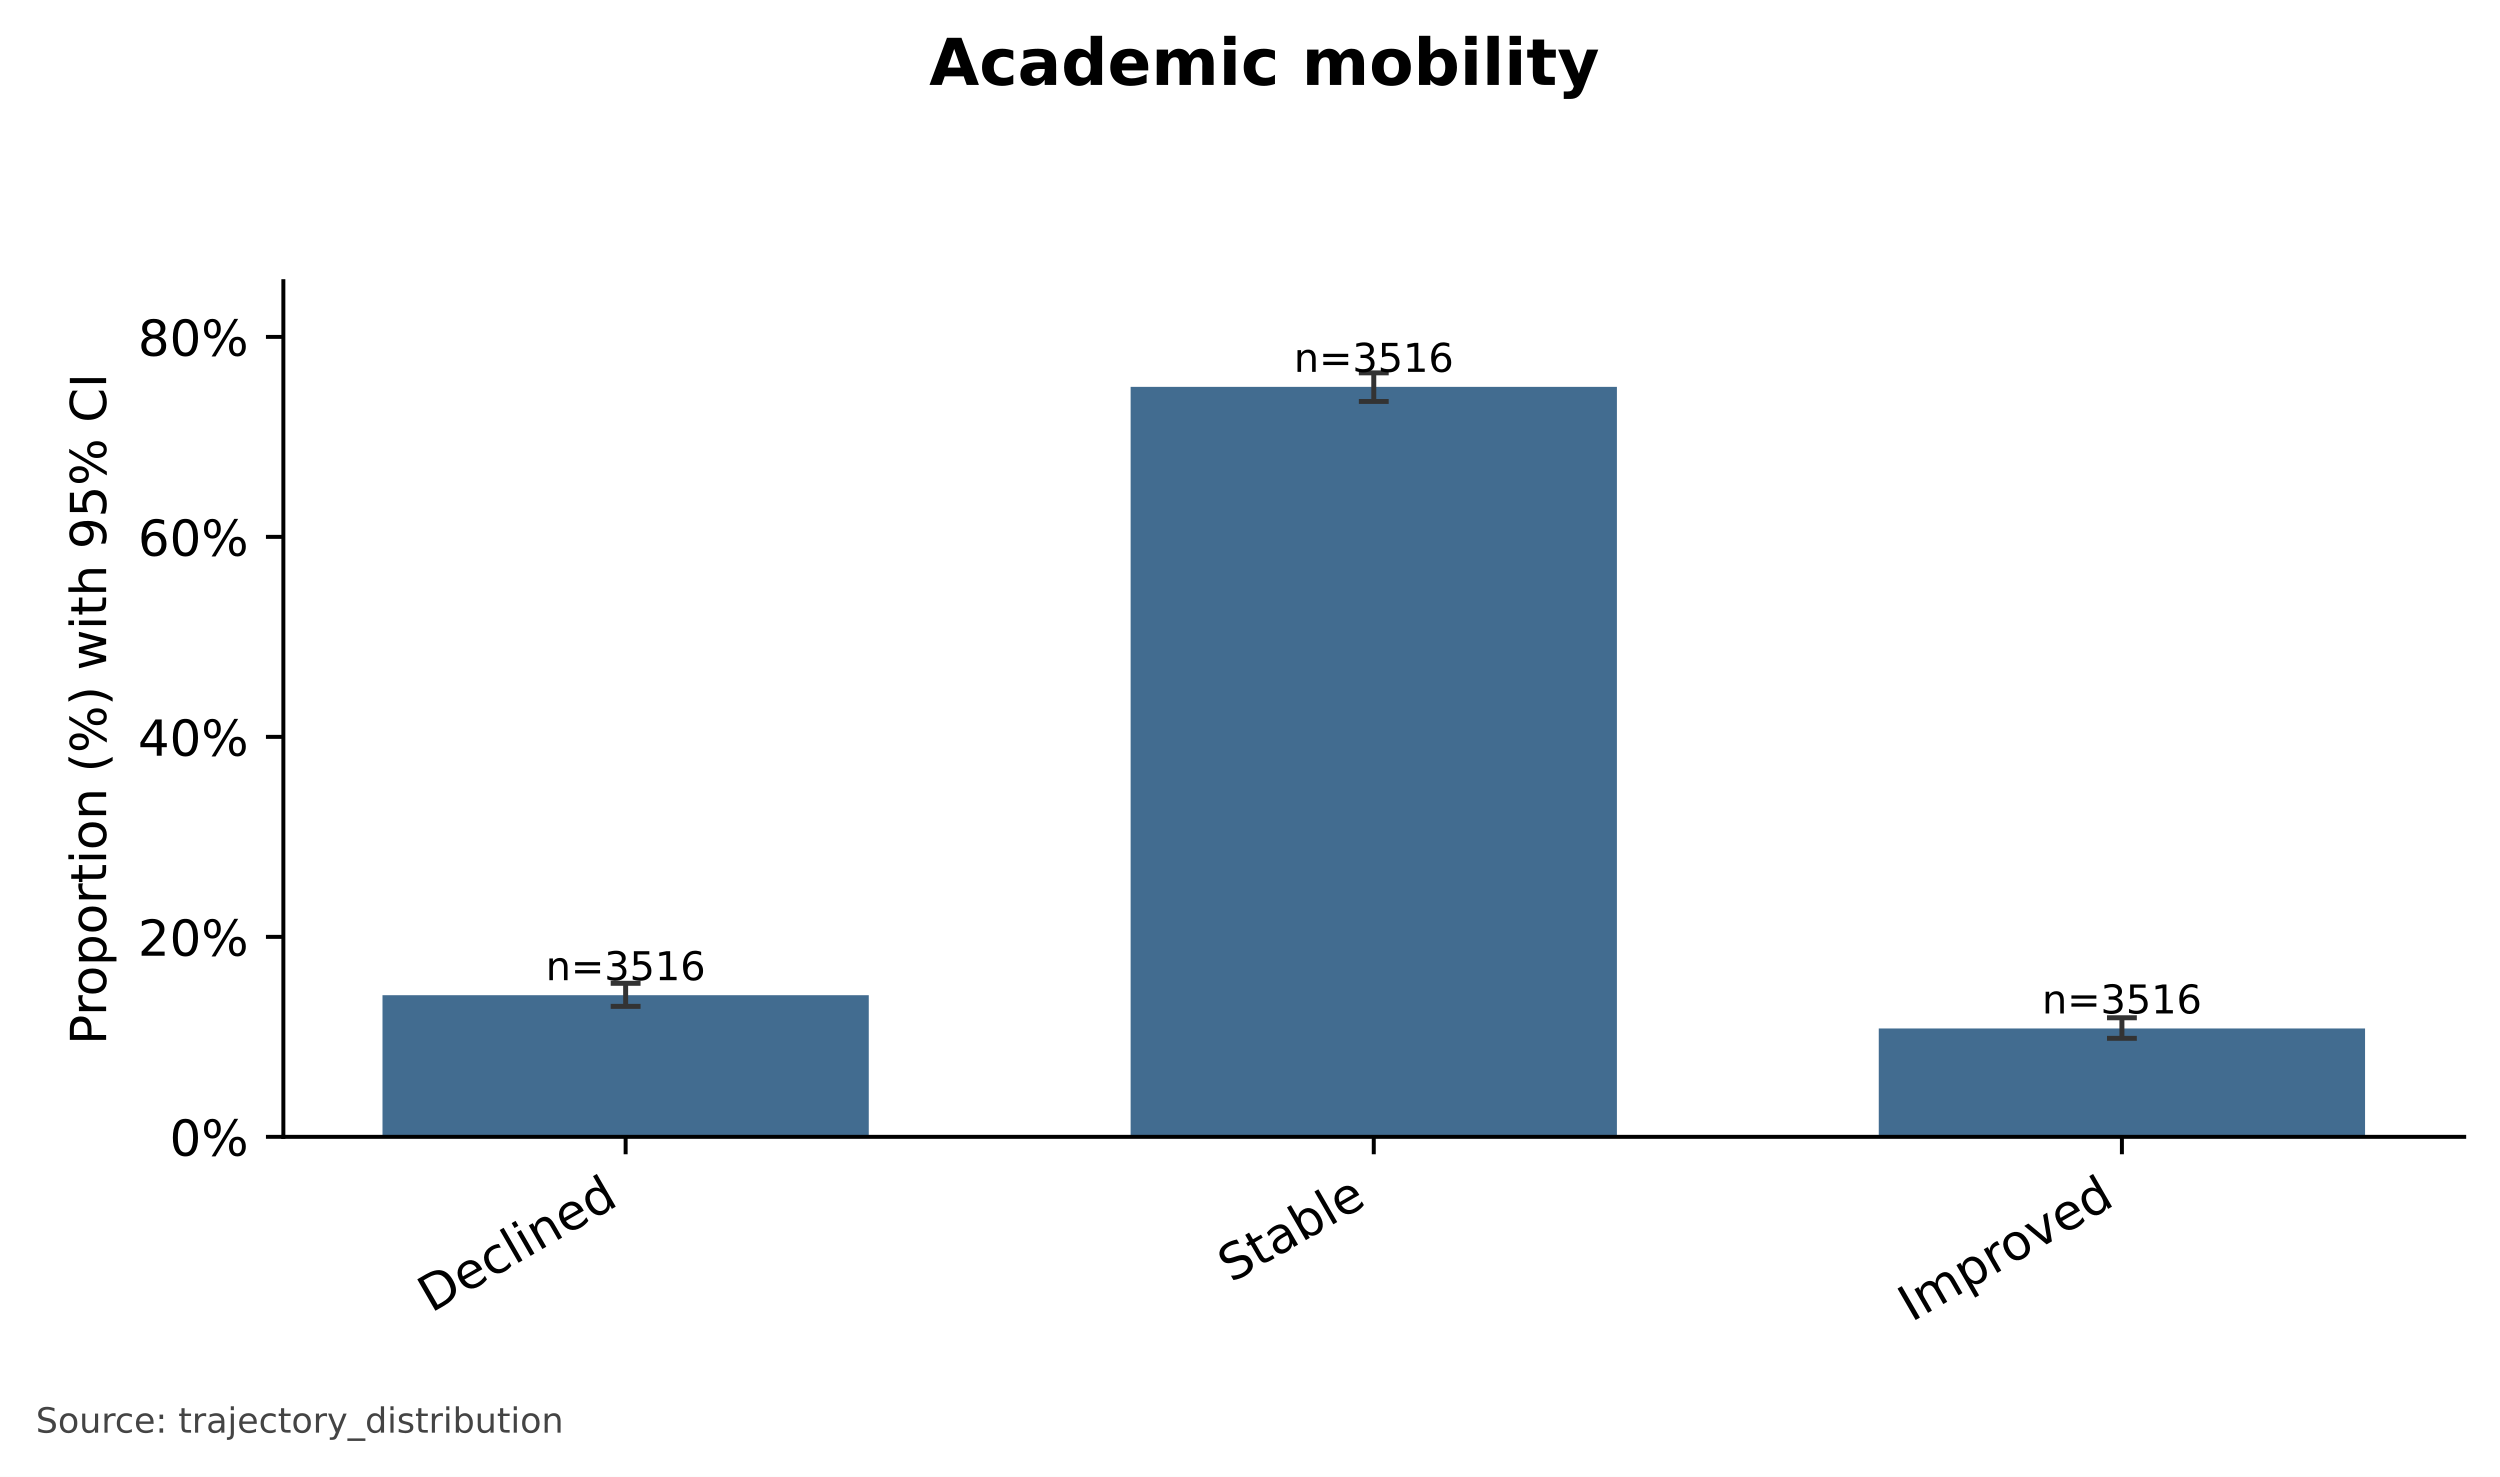
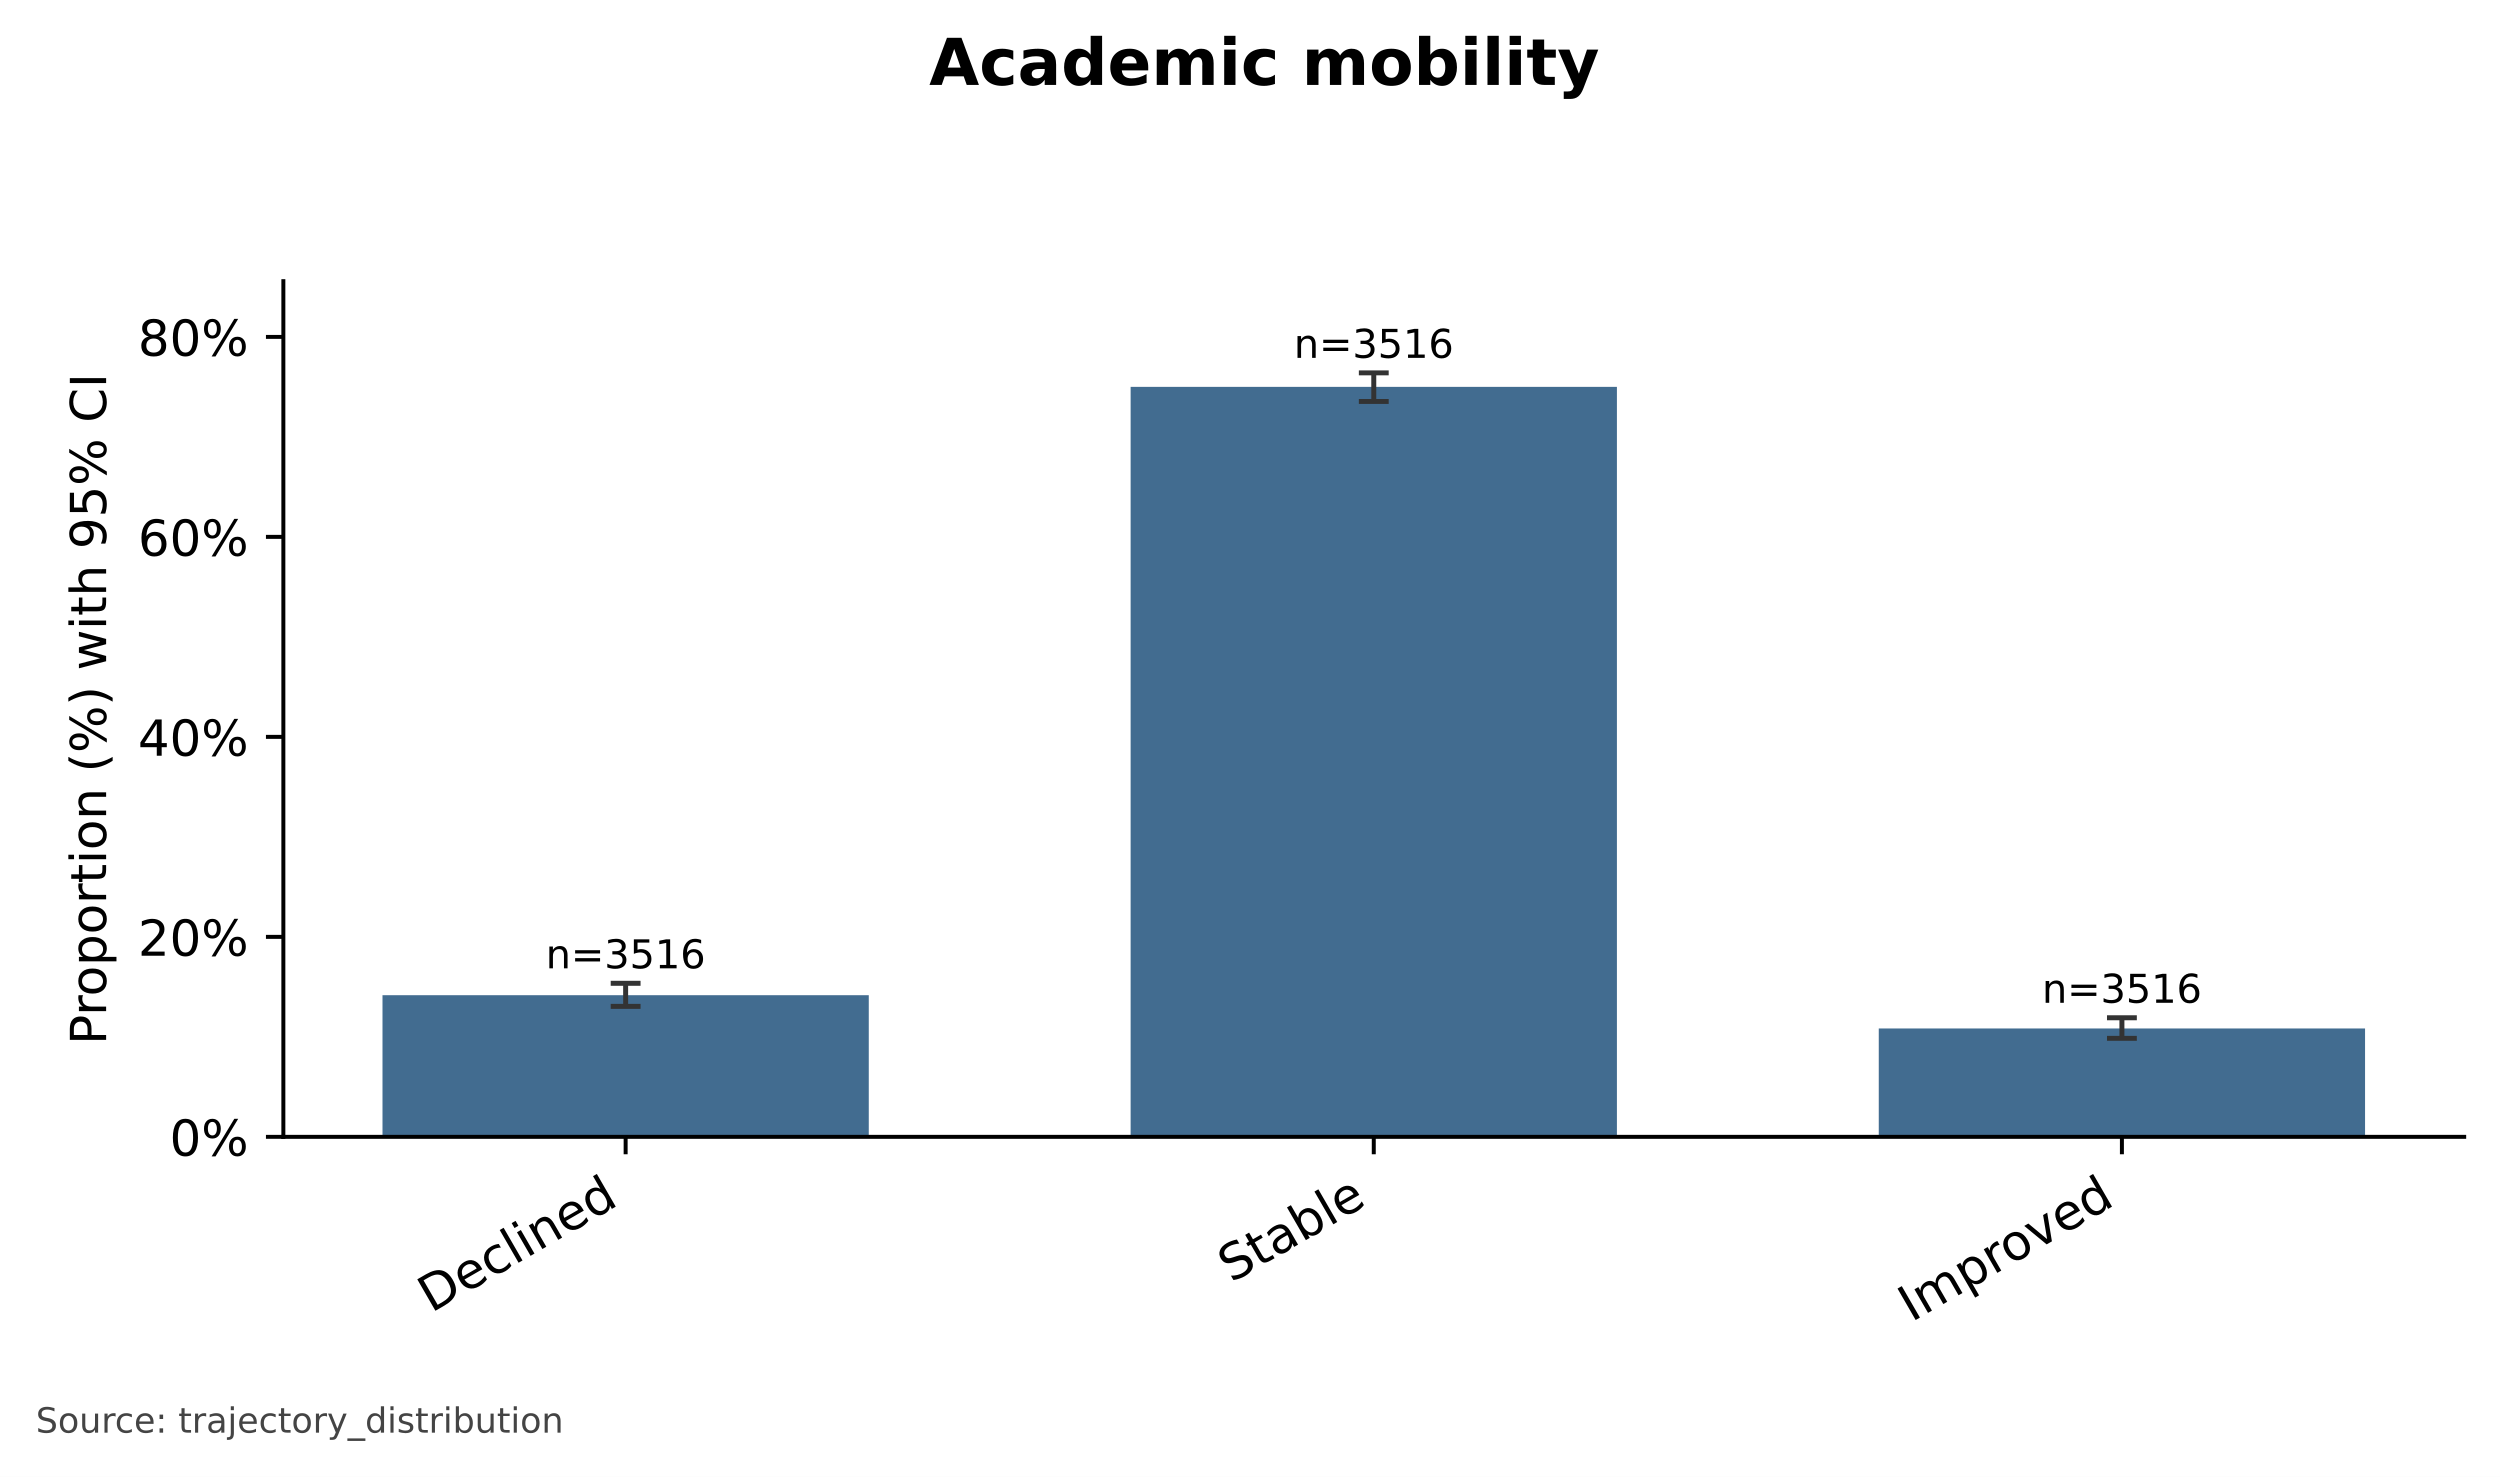
<svg xmlns="http://www.w3.org/2000/svg" xmlns:xlink="http://www.w3.org/1999/xlink" width="502.56pt" height="296.882pt" viewBox="0 0 502.56 296.882" version="1.1">
  <defs>
    <style type="text/css">*{stroke-linejoin: round; stroke-linecap: butt}</style>
  </defs>
  <g id="figure_1">
    <g id="patch_1">
      <path d="M 0 296.882  L 502.56 296.882  L 502.56 0  L 0 0  z " style="fill: #ffffff" />
    </g>
    <g id="axes_1">
      <g id="patch_2">
        <path d="M 56.962 228.532  L 495.36 228.532  L 495.36 56.523  L 56.962 56.523  z " style="fill: #ffffff" />
      </g>
      <g id="patch_3">
        <path d="M 76.89 228.532  L 174.645 228.532  L 174.645 200.061  L 76.89 200.061  z " clip-path="url(#pa52e8bbb3b)" style="fill: #426c90" />
      </g>
      <g id="patch_4">
        <path d="M 227.283 228.532  L 325.039 228.532  L 325.039 77.774  L 227.283 77.774  z " clip-path="url(#pa52e8bbb3b)" style="fill: #426c90" />
      </g>
      <g id="patch_5">
        <path d="M 377.677 228.532  L 475.433 228.532  L 475.433 206.75  L 377.677 206.75  z " clip-path="url(#pa52e8bbb3b)" style="fill: #426c90" />
      </g>
      <g id="matplotlib.axis_1">
        <g id="xtick_1">
          <g id="line2d_1">
            <defs>
              <path id="m413f5a0abd" d="M 0 0  L 0 3.5  " style="stroke: #000000; stroke-width: 0.8" />
            </defs>
            <g>
              <use xlink:href="#m413f5a0abd" x="125.767" y="228.532" style="stroke: #000000; stroke-width: 0.8" />
            </g>
          </g>
          <g id="text_1">
            <text style="font-size: 10px; font-family: 'DejaVu Sans'" transform="translate(86.68039 263.9862) rotate(-30)">Declined</text>
          </g>
        </g>
        <g id="xtick_2">
          <g id="line2d_2">
            <g>
              <use xlink:href="#m413f5a0abd" x="276.161" y="228.532" style="stroke: #000000; stroke-width: 0.8" />
            </g>
          </g>
          <g id="text_2">
            <text style="font-size: 10px; font-family: 'DejaVu Sans'" transform="translate(247.5273 257.951) rotate(-30)">Stable</text>
          </g>
        </g>
        <g id="xtick_3">
          <g id="line2d_3">
            <g>
              <use xlink:href="#m413f5a0abd" x="426.555" y="228.532" style="stroke: #000000; stroke-width: 0.8" />
            </g>
          </g>
          <g id="text_3">
            <text style="font-size: 10px; font-family: 'DejaVu Sans'" transform="translate(384.2446 265.8471) rotate(-30)">Improved</text>
          </g>
        </g>
      </g>
      <g id="matplotlib.axis_2">
        <g id="ytick_1">
          <g id="line2d_4">
            <defs>
              <path id="m92cae3c907" d="M 0 0  L -3.5 0  " style="stroke: #000000; stroke-width: 0.8" />
            </defs>
            <g>
              <use xlink:href="#m92cae3c907" x="56.962" y="228.532" style="stroke: #000000; stroke-width: 0.8" />
            </g>
          </g>
          <g id="text_4">
            <text style="font-size: 10px; font-family: 'DejaVu Sans'; text-anchor: end" x="49.962" y="232.331" transform="rotate(-0 49.96234 232.3312)">0%</text>
          </g>
        </g>
        <g id="ytick_2">
          <g id="line2d_5">
            <g>
              <use xlink:href="#m92cae3c907" x="56.962" y="188.33" style="stroke: #000000; stroke-width: 0.8" />
            </g>
          </g>
          <g id="text_5">
            <text style="font-size: 10px; font-family: 'DejaVu Sans'; text-anchor: end" x="49.962" y="192.129" transform="rotate(-0 49.96234 192.1289)">20%</text>
          </g>
        </g>
        <g id="ytick_3">
          <g id="line2d_6">
            <g>
              <use xlink:href="#m92cae3c907" x="56.962" y="148.128" style="stroke: #000000; stroke-width: 0.8" />
            </g>
          </g>
          <g id="text_6">
            <text style="font-size: 10px; font-family: 'DejaVu Sans'; text-anchor: end" x="49.962" y="151.927" transform="rotate(-0 49.96234 151.9266)">40%</text>
          </g>
        </g>
        <g id="ytick_4">
          <g id="line2d_7">
            <g>
              <use xlink:href="#m92cae3c907" x="56.962" y="107.925" style="stroke: #000000; stroke-width: 0.8" />
            </g>
          </g>
          <g id="text_7">
            <text style="font-size: 10px; font-family: 'DejaVu Sans'; text-anchor: end" x="49.962" y="111.724" transform="rotate(-0 49.96234 111.7243)">60%</text>
          </g>
        </g>
        <g id="ytick_5">
          <g id="line2d_8">
            <g>
              <use xlink:href="#m92cae3c907" x="56.962" y="67.723" style="stroke: #000000; stroke-width: 0.8" />
            </g>
          </g>
          <g id="text_8">
            <text style="font-size: 10px; font-family: 'DejaVu Sans'; text-anchor: end" x="49.962" y="71.522" transform="rotate(-0 49.96234 71.52201)">80%</text>
          </g>
        </g>
        <g id="text_9">
          <text style="font-size: 10px; font-family: 'DejaVu Sans'; text-anchor: middle" x="21.333" y="142.528" transform="rotate(-90 21.33344 142.5277)">Proportion (%) with 95% CI</text>
        </g>
      </g>
      <g id="LineCollection_1">
        <path d="M 125.767 202.3  L 125.767 197.666  " clip-path="url(#pa52e8bbb3b)" style="fill: none; stroke: #333333" />
        <path d="M 276.161 80.705  L 276.161 74.953  " clip-path="url(#pa52e8bbb3b)" style="fill: none; stroke: #333333" />
        <path d="M 426.555 208.73  L 426.555 204.599  " clip-path="url(#pa52e8bbb3b)" style="fill: none; stroke: #333333" />
      </g>
      <g id="line2d_9">
        <defs>
          <path id="m31b659c03b" d="M 3 0  L -3 -0  " style="stroke: #333333" />
        </defs>
        <g clip-path="url(#pa52e8bbb3b)">
          <use xlink:href="#m31b659c03b" x="125.767" y="202.3" style="fill: #333333; stroke: #333333" />
          <use xlink:href="#m31b659c03b" x="276.161" y="80.705" style="fill: #333333; stroke: #333333" />
          <use xlink:href="#m31b659c03b" x="426.555" y="208.73" style="fill: #333333; stroke: #333333" />
        </g>
      </g>
      <g id="line2d_10">
        <g clip-path="url(#pa52e8bbb3b)">
          <use xlink:href="#m31b659c03b" x="125.767" y="197.666" style="fill: #333333; stroke: #333333" />
          <use xlink:href="#m31b659c03b" x="276.161" y="74.953" style="fill: #333333; stroke: #333333" />
          <use xlink:href="#m31b659c03b" x="426.555" y="204.599" style="fill: #333333; stroke: #333333" />
        </g>
      </g>
      <g id="patch_6">
        <path d="M 56.962 228.532  L 56.962 56.523  " style="fill: none; stroke: #000000; stroke-width: 0.8; stroke-linejoin: miter; stroke-linecap: square" />
      </g>
      <g id="patch_7">
        <path d="M 56.962 228.532  L 495.36 228.532  " style="fill: none; stroke: #000000; stroke-width: 0.8; stroke-linejoin: miter; stroke-linecap: square" />
      </g>
      <g id="text_10">
-         <text style="font-size: 8px; font-family: 'DejaVu Sans'; text-anchor: middle" x="125.767" y="197.046" transform="rotate(-0 125.7675 197.0463)">n=3516</text>
+         <text style="font-size: 8px; font-family: 'DejaVu Sans'; text-anchor: middle" x="125.767" y="194.651" transform="rotate(-0 125.7675 194.6509)">n=3516</text>
      </g>
      <g id="text_11">
-         <text style="font-size: 8px; font-family: 'DejaVu Sans'; text-anchor: middle" x="276.161" y="74.759" transform="rotate(-0 276.1612 74.75858)">n=3516</text>
+         <text style="font-size: 8px; font-family: 'DejaVu Sans'; text-anchor: middle" x="276.161" y="71.937" transform="rotate(-0 276.1612 71.93744)">n=3516</text>
      </g>
      <g id="text_12">
-         <text style="font-size: 8px; font-family: 'DejaVu Sans'; text-anchor: middle" x="426.555" y="203.735" transform="rotate(-0 426.5549 203.7352)">n=3516</text>
+         <text style="font-size: 8px; font-family: 'DejaVu Sans'; text-anchor: middle" x="426.555" y="201.583" transform="rotate(-0 426.5549 201.5834)">n=3516</text>
      </g>
    </g>
    <g id="text_13">
      <text style="font-weight: 700; font-size: 13px; font-family: 'DejaVu Sans'; text-anchor: middle" x="254.16" y="17.078" transform="rotate(-0 254.16 17.07797)">Academic mobility</text>
    </g>
    <g id="text_14">
      <text style="font-size: 7px; font-family: 'DejaVu Sans'; text-anchor: start; fill: #444444" x="7.2" y="288" transform="rotate(-0 7.2 288)">Source: trajectory_distribution</text>
    </g>
  </g>
  <defs>
    <clipPath id="pa52e8bbb3b">
      <rect x="56.962" y="56.523" width="438.398" height="172.009" />
    </clipPath>
  </defs>
</svg>
